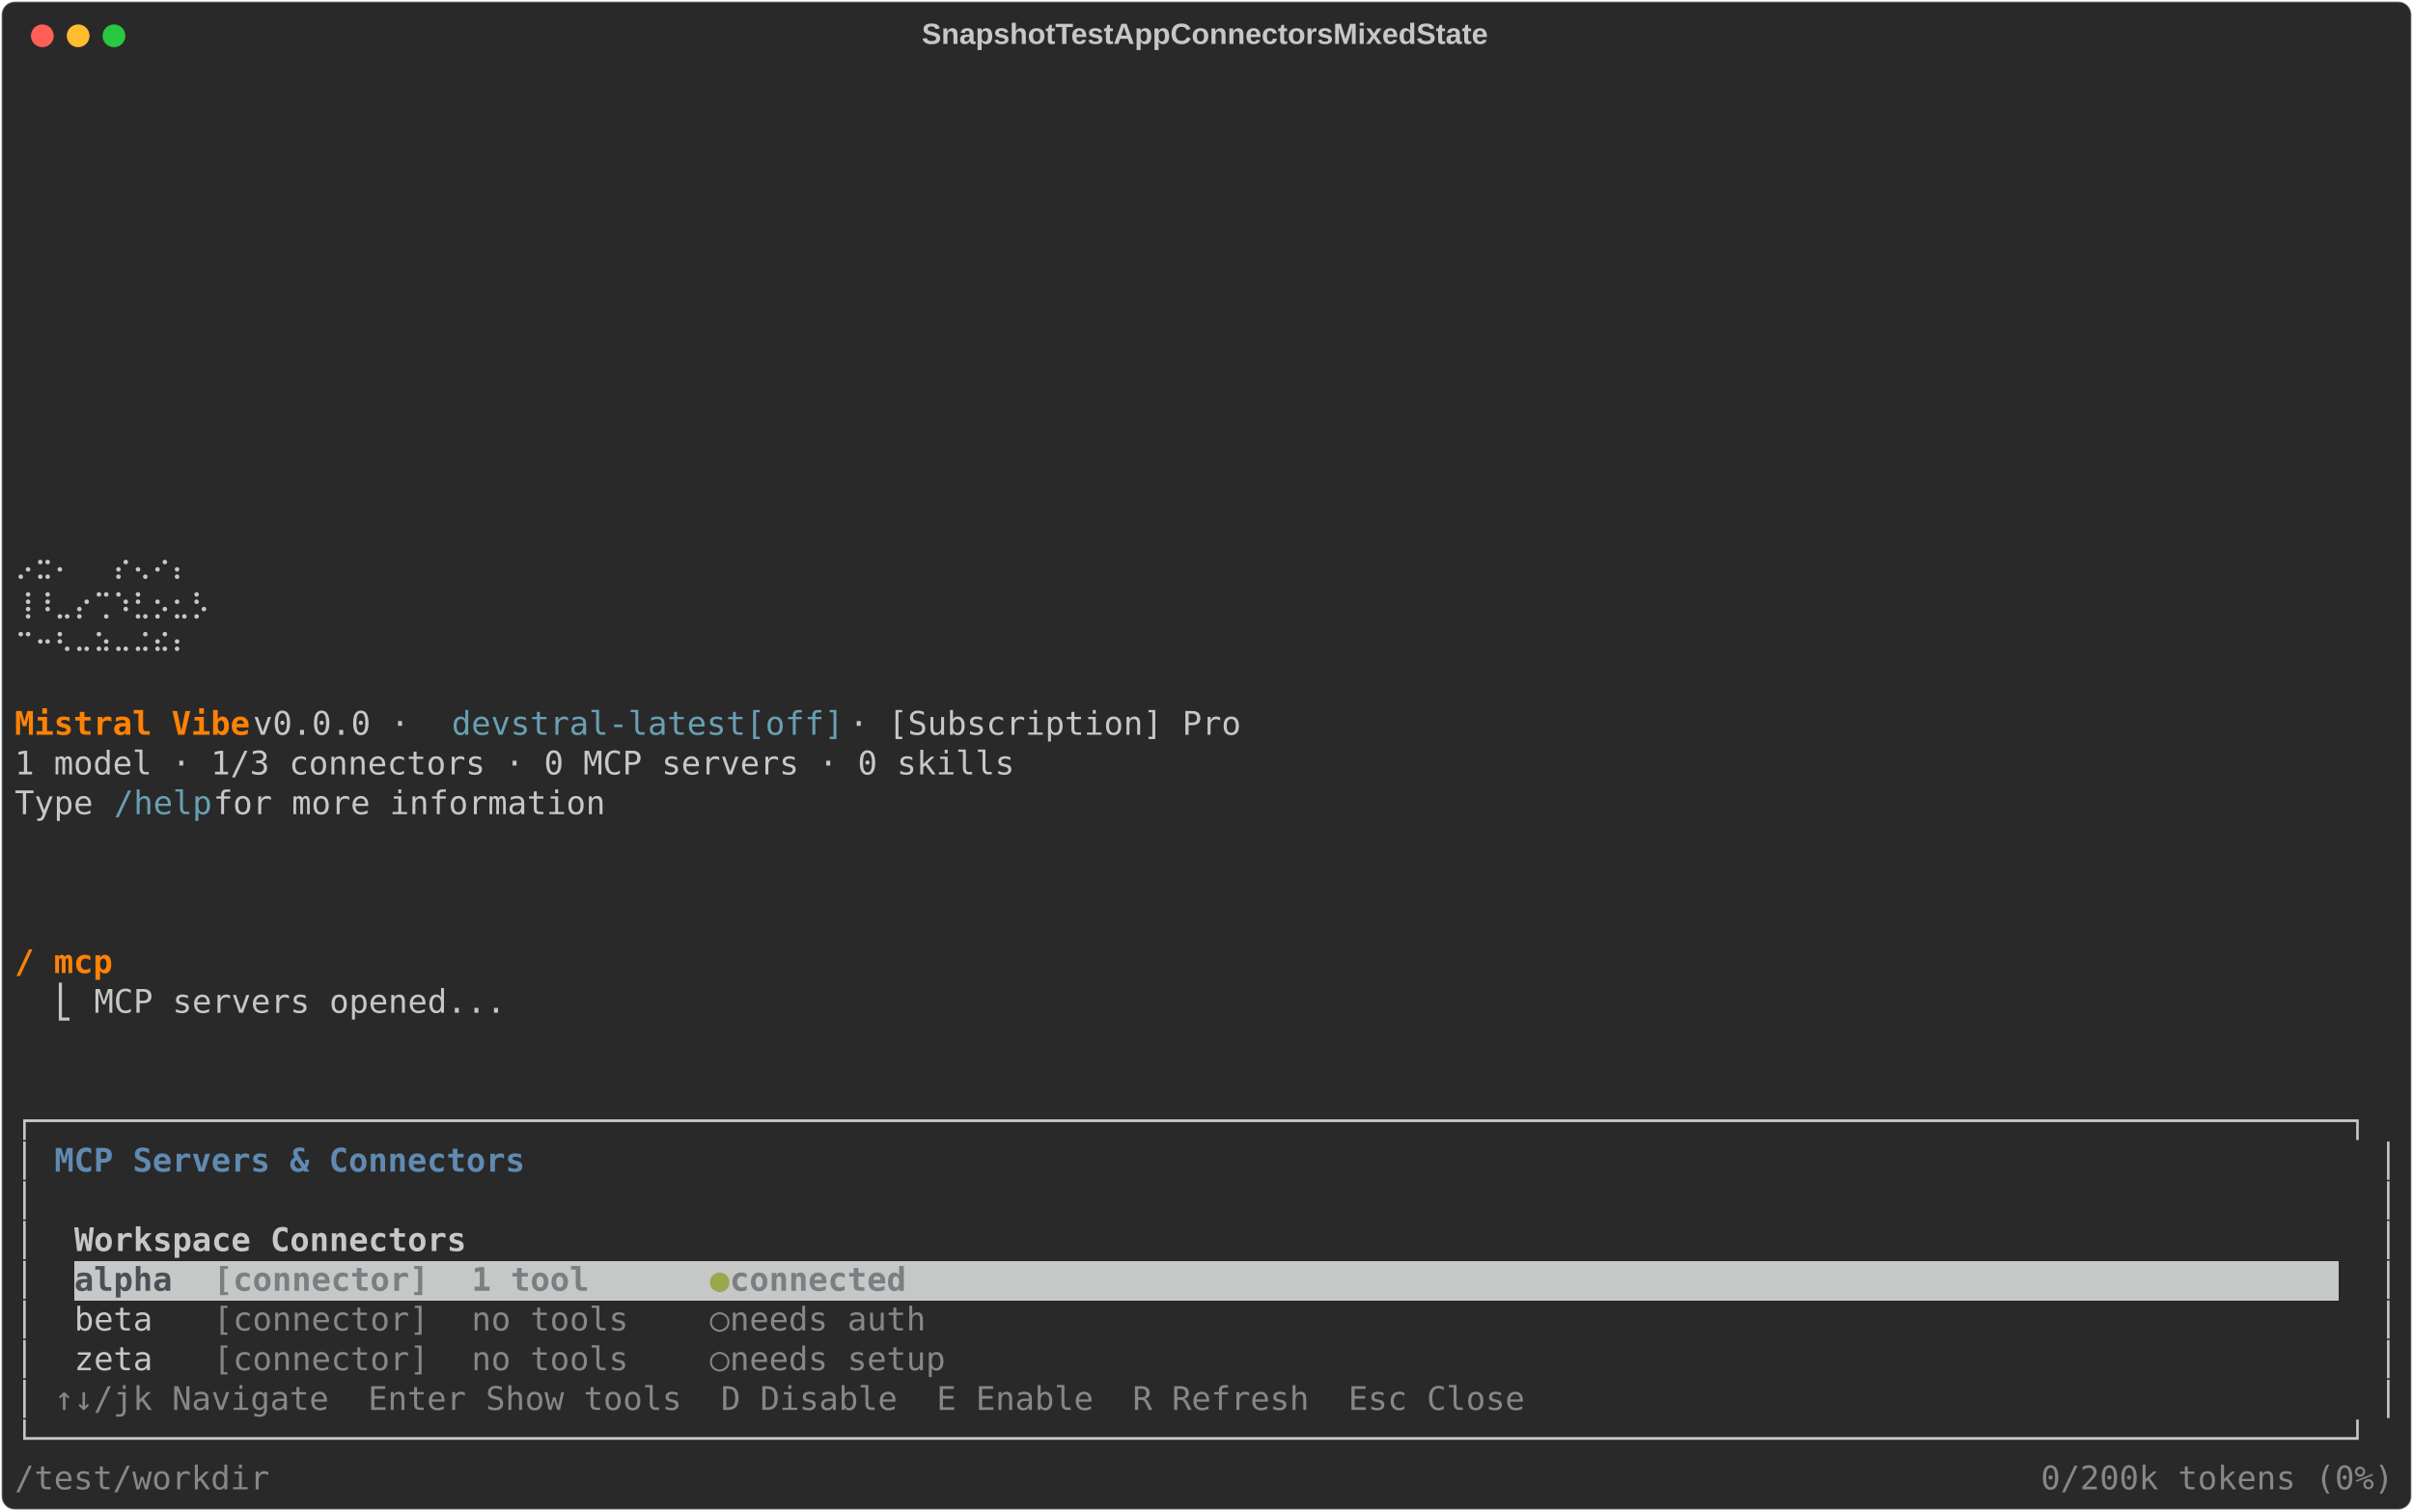
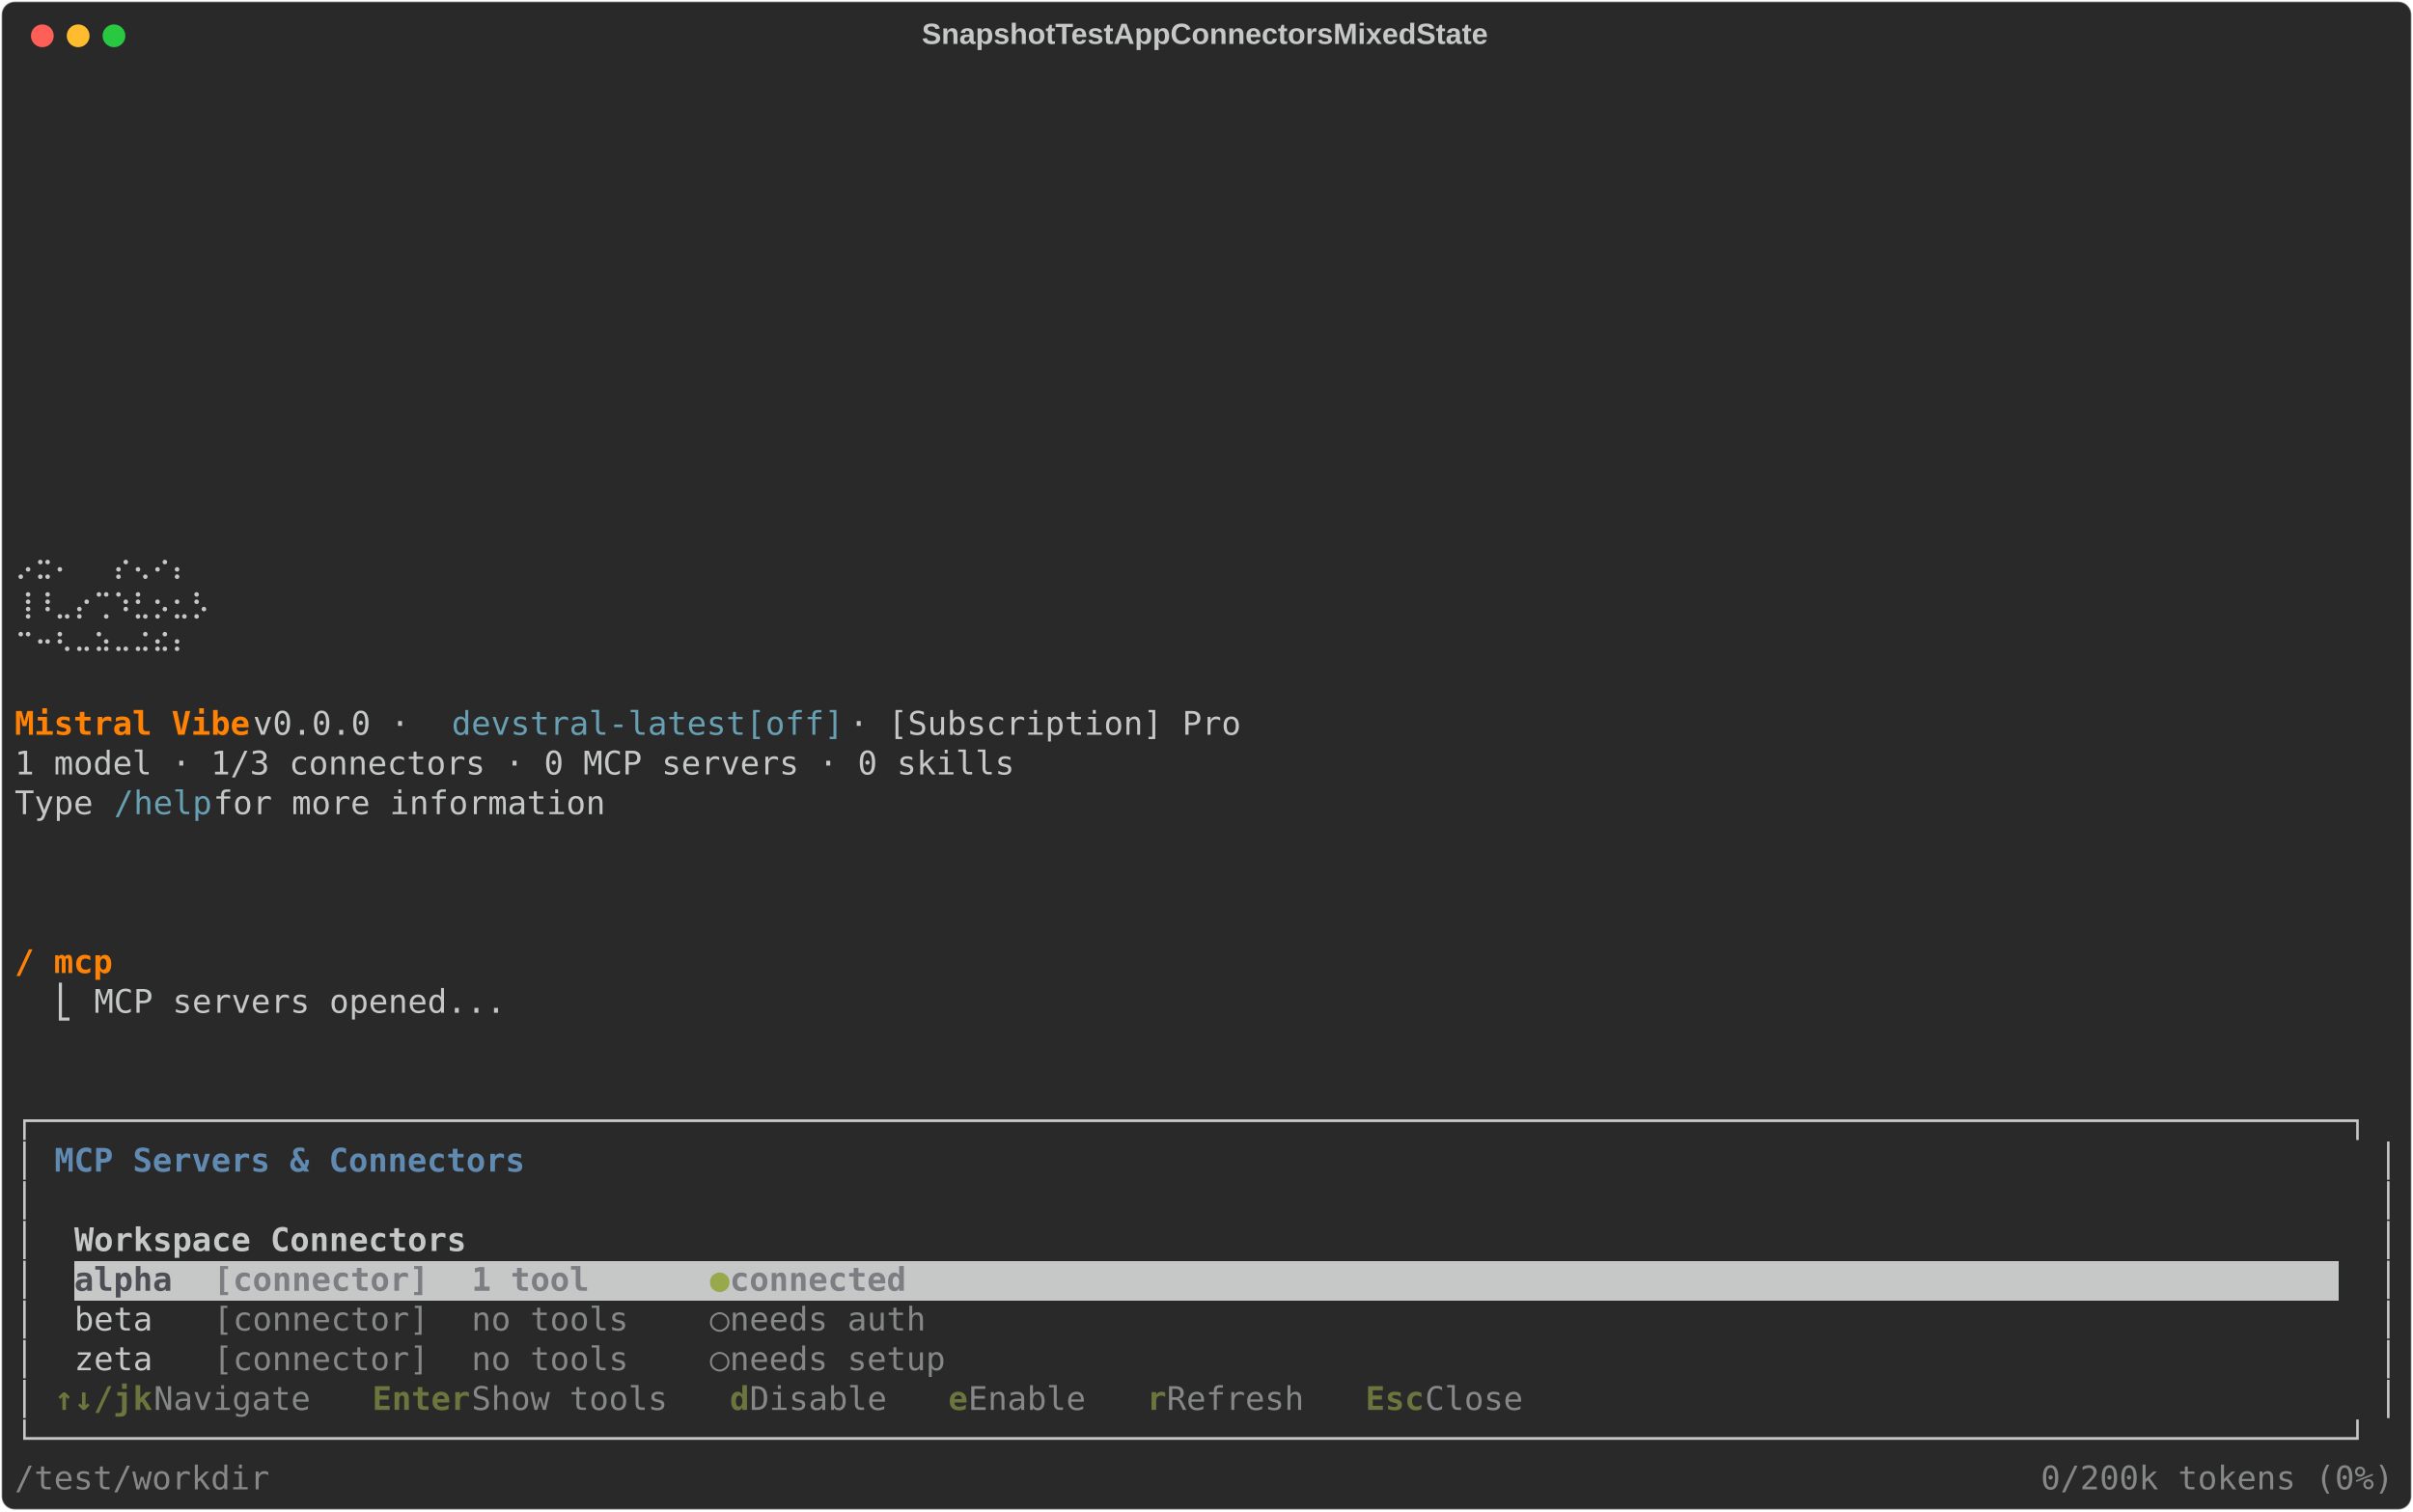
<svg xmlns="http://www.w3.org/2000/svg" class="rich-terminal" viewBox="0 0 1482 928.4">
  <style>

    @font-face {
        font-family: "Fira Code";
        src: local("FiraCode-Regular"),
                url("https://cdnjs.cloudflare.com/ajax/libs/firacode/6.2.0/woff2/FiraCode-Regular.woff2") format("woff2"),
                url("https://cdnjs.cloudflare.com/ajax/libs/firacode/6.2.0/woff/FiraCode-Regular.woff") format("woff");
        font-style: normal;
        font-weight: 400;
    }
    @font-face {
        font-family: "Fira Code";
        src: local("FiraCode-Bold"),
                url("https://cdnjs.cloudflare.com/ajax/libs/firacode/6.2.0/woff2/FiraCode-Bold.woff2") format("woff2"),
                url("https://cdnjs.cloudflare.com/ajax/libs/firacode/6.2.0/woff/FiraCode-Bold.woff") format("woff");
        font-style: bold;
        font-weight: 700;
    }

    .terminal-matrix {
        font-family: Fira Code, monospace;
        font-size: 20px;
        line-height: 24.4px;
        font-variant-east-asian: full-width;
    }

    .terminal-title {
        font-size: 18px;
        font-weight: bold;
        font-family: arial;
    }

    .terminal-r1 { fill: #c5c8c6 }
.terminal-r2 { fill: #ff8205;font-weight: bold }
.terminal-r3 { fill: #68a0b3 }
.terminal-r4 { fill: #608ab1;font-weight: bold }
.terminal-r5 { fill: #c5c8c6;font-weight: bold }
.terminal-r6 { fill: #4b4e55;font-weight: bold }
.terminal-r7 { fill: #7b7e82;font-weight: bold }
.terminal-r8 { fill: #98a84b;font-weight: bold }
.terminal-r9 { fill: #868887 }
+ .terminal-r10 { fill: #6b753d;font-weight: bold }
    </style>
  <defs>
    <clipPath id="terminal-clip-terminal">
      <rect x="0" y="0" width="1463.0" height="877.4" />
    </clipPath>
    <clipPath id="terminal-line-0">
      <rect x="0" y="1.5" width="1464" height="24.65" />
    </clipPath>
    <clipPath id="terminal-line-1">
      <rect x="0" y="25.9" width="1464" height="24.65" />
    </clipPath>
    <clipPath id="terminal-line-2">
      <rect x="0" y="50.3" width="1464" height="24.65" />
    </clipPath>
    <clipPath id="terminal-line-3">
      <rect x="0" y="74.7" width="1464" height="24.65" />
    </clipPath>
    <clipPath id="terminal-line-4">
      <rect x="0" y="99.1" width="1464" height="24.65" />
    </clipPath>
    <clipPath id="terminal-line-5">
      <rect x="0" y="123.5" width="1464" height="24.65" />
    </clipPath>
    <clipPath id="terminal-line-6">
      <rect x="0" y="147.9" width="1464" height="24.65" />
    </clipPath>
    <clipPath id="terminal-line-7">
      <rect x="0" y="172.3" width="1464" height="24.65" />
    </clipPath>
    <clipPath id="terminal-line-8">
      <rect x="0" y="196.7" width="1464" height="24.65" />
    </clipPath>
    <clipPath id="terminal-line-9">
      <rect x="0" y="221.1" width="1464" height="24.65" />
    </clipPath>
    <clipPath id="terminal-line-10">
      <rect x="0" y="245.5" width="1464" height="24.65" />
    </clipPath>
    <clipPath id="terminal-line-11">
      <rect x="0" y="269.9" width="1464" height="24.65" />
    </clipPath>
    <clipPath id="terminal-line-12">
      <rect x="0" y="294.3" width="1464" height="24.65" />
    </clipPath>
    <clipPath id="terminal-line-13">
      <rect x="0" y="318.7" width="1464" height="24.65" />
    </clipPath>
    <clipPath id="terminal-line-14">
      <rect x="0" y="343.1" width="1464" height="24.65" />
    </clipPath>
    <clipPath id="terminal-line-15">
      <rect x="0" y="367.5" width="1464" height="24.65" />
    </clipPath>
    <clipPath id="terminal-line-16">
      <rect x="0" y="391.9" width="1464" height="24.65" />
    </clipPath>
    <clipPath id="terminal-line-17">
      <rect x="0" y="416.3" width="1464" height="24.65" />
    </clipPath>
    <clipPath id="terminal-line-18">
      <rect x="0" y="440.7" width="1464" height="24.65" />
    </clipPath>
    <clipPath id="terminal-line-19">
      <rect x="0" y="465.1" width="1464" height="24.65" />
    </clipPath>
    <clipPath id="terminal-line-20">
      <rect x="0" y="489.5" width="1464" height="24.65" />
    </clipPath>
    <clipPath id="terminal-line-21">
      <rect x="0" y="513.9" width="1464" height="24.65" />
    </clipPath>
    <clipPath id="terminal-line-22">
      <rect x="0" y="538.3" width="1464" height="24.65" />
    </clipPath>
    <clipPath id="terminal-line-23">
      <rect x="0" y="562.7" width="1464" height="24.65" />
    </clipPath>
    <clipPath id="terminal-line-24">
      <rect x="0" y="587.1" width="1464" height="24.65" />
    </clipPath>
    <clipPath id="terminal-line-25">
      <rect x="0" y="611.5" width="1464" height="24.65" />
    </clipPath>
    <clipPath id="terminal-line-26">
      <rect x="0" y="635.9" width="1464" height="24.65" />
    </clipPath>
    <clipPath id="terminal-line-27">
      <rect x="0" y="660.3" width="1464" height="24.65" />
    </clipPath>
    <clipPath id="terminal-line-28">
      <rect x="0" y="684.7" width="1464" height="24.65" />
    </clipPath>
    <clipPath id="terminal-line-29">
      <rect x="0" y="709.1" width="1464" height="24.65" />
    </clipPath>
    <clipPath id="terminal-line-30">
      <rect x="0" y="733.5" width="1464" height="24.65" />
    </clipPath>
    <clipPath id="terminal-line-31">
      <rect x="0" y="757.9" width="1464" height="24.65" />
    </clipPath>
    <clipPath id="terminal-line-32">
      <rect x="0" y="782.3" width="1464" height="24.65" />
    </clipPath>
    <clipPath id="terminal-line-33">
      <rect x="0" y="806.7" width="1464" height="24.65" />
    </clipPath>
    <clipPath id="terminal-line-34">
      <rect x="0" y="831.1" width="1464" height="24.65" />
    </clipPath>
  </defs>
  <rect fill="#292929" stroke="rgba(255,255,255,0.35)" stroke-width="1" x="1" y="1" width="1480" height="926.4" rx="8" />
  <text class="terminal-title" fill="#c5c8c6" text-anchor="middle" x="740" y="27">SnapshotTestAppConnectorsMixedState</text>
  <g transform="translate(26,22)">
    <circle cx="0" cy="0" r="7" fill="#ff5f57" />
    <circle cx="22" cy="0" r="7" fill="#febc2e" />
    <circle cx="44" cy="0" r="7" fill="#28c840" />
  </g>
  <g transform="translate(9, 41)" clip-path="url(#terminal-clip-terminal)">
    <rect fill="#c5c8c6" x="36.6" y="733.5" width="85.4" height="24.65" shape-rendering="crispEdges" />
    <rect fill="#c5c8c6" x="122" y="733.5" width="158.6" height="24.65" shape-rendering="crispEdges" />
    <rect fill="#c5c8c6" x="280.6" y="733.5" width="122" height="24.65" shape-rendering="crispEdges" />
    <rect fill="#c5c8c6" x="402.6" y="733.5" width="24.4" height="24.65" shape-rendering="crispEdges" />
    <rect fill="#c5c8c6" x="427" y="733.5" width="12.2" height="24.65" shape-rendering="crispEdges" />
    <rect fill="#c5c8c6" x="439.2" y="733.5" width="122" height="24.65" shape-rendering="crispEdges" />
    <rect fill="#c5c8c6" x="561.2" y="733.5" width="866.2" height="24.65" shape-rendering="crispEdges" />
    <g class="terminal-matrix">
      <text class="terminal-r1" x="1464" y="20" textLength="12.2" clip-path="url(#terminal-line-0)">
</text>
      <text class="terminal-r1" x="1464" y="44.4" textLength="12.2" clip-path="url(#terminal-line-1)">
</text>
      <text class="terminal-r1" x="1464" y="68.8" textLength="12.2" clip-path="url(#terminal-line-2)">
</text>
      <text class="terminal-r1" x="1464" y="93.2" textLength="12.2" clip-path="url(#terminal-line-3)">
</text>
      <text class="terminal-r1" x="1464" y="117.6" textLength="12.2" clip-path="url(#terminal-line-4)">
</text>
      <text class="terminal-r1" x="1464" y="142" textLength="12.2" clip-path="url(#terminal-line-5)">
</text>
      <text class="terminal-r1" x="1464" y="166.4" textLength="12.2" clip-path="url(#terminal-line-6)">
</text>
      <text class="terminal-r1" x="1464" y="190.8" textLength="12.2" clip-path="url(#terminal-line-7)">
</text>
      <text class="terminal-r1" x="1464" y="215.2" textLength="12.2" clip-path="url(#terminal-line-8)">
</text>
      <text class="terminal-r1" x="1464" y="239.6" textLength="12.2" clip-path="url(#terminal-line-9)">
</text>
      <text class="terminal-r1" x="1464" y="264" textLength="12.2" clip-path="url(#terminal-line-10)">
</text>
      <text class="terminal-r1" x="1464" y="288.4" textLength="12.2" clip-path="url(#terminal-line-11)">
</text>
      <text class="terminal-r1" x="0" y="312.8" textLength="134.2" clip-path="url(#terminal-line-12)">  ⡠⣒⠄  ⡔⢄⠔⡄</text>
      <text class="terminal-r1" x="1464" y="312.8" textLength="12.2" clip-path="url(#terminal-line-12)">
</text>
      <text class="terminal-r1" x="0" y="337.2" textLength="134.2" clip-path="url(#terminal-line-13)"> ⢸⠸⣀⡔⢉⠱⣃⡢⣂⡣</text>
      <text class="terminal-r1" x="1464" y="337.2" textLength="12.2" clip-path="url(#terminal-line-13)">
</text>
      <text class="terminal-r1" x="0" y="361.6" textLength="134.2" clip-path="url(#terminal-line-14)">  ⠉⠒⠣⠤⠵⠤⠬⠮⠆</text>
      <text class="terminal-r1" x="1464" y="361.6" textLength="12.2" clip-path="url(#terminal-line-14)">
</text>
      <text class="terminal-r1" x="1464" y="386" textLength="12.2" clip-path="url(#terminal-line-15)">
</text>
      <text class="terminal-r2" x="0" y="410.4" textLength="146.4" clip-path="url(#terminal-line-16)">Mistral Vibe</text>
      <text class="terminal-r1" x="146.4" y="410.4" textLength="122" clip-path="url(#terminal-line-16)"> v0.0.0 · </text>
      <text class="terminal-r3" x="268.4" y="410.4" textLength="244" clip-path="url(#terminal-line-16)">devstral-latest[off]</text>
      <text class="terminal-r1" x="512.4" y="410.4" textLength="256.2" clip-path="url(#terminal-line-16)"> · [Subscription] Pro</text>
      <text class="terminal-r1" x="1464" y="410.4" textLength="12.2" clip-path="url(#terminal-line-16)">
</text>
      <text class="terminal-r1" x="0" y="434.8" textLength="622.2" clip-path="url(#terminal-line-17)">1 model · 1/3 connectors · 0 MCP servers · 0 skills</text>
      <text class="terminal-r1" x="1464" y="434.8" textLength="12.2" clip-path="url(#terminal-line-17)">
</text>
      <text class="terminal-r1" x="0" y="459.2" textLength="61" clip-path="url(#terminal-line-18)">Type </text>
      <text class="terminal-r3" x="61" y="459.2" textLength="61" clip-path="url(#terminal-line-18)">/help</text>
      <text class="terminal-r1" x="122" y="459.2" textLength="256.2" clip-path="url(#terminal-line-18)"> for more information</text>
      <text class="terminal-r1" x="1464" y="459.2" textLength="12.2" clip-path="url(#terminal-line-18)">
</text>
      <text class="terminal-r1" x="1464" y="483.6" textLength="12.2" clip-path="url(#terminal-line-19)">
</text>
      <text class="terminal-r1" x="1464" y="508" textLength="12.2" clip-path="url(#terminal-line-20)">
</text>
      <text class="terminal-r1" x="1464" y="532.4" textLength="12.2" clip-path="url(#terminal-line-21)">
</text>
      <text class="terminal-r2" x="0" y="556.8" textLength="61" clip-path="url(#terminal-line-22)">/ mcp</text>
      <text class="terminal-r1" x="1464" y="556.8" textLength="12.2" clip-path="url(#terminal-line-22)">
</text>
      <text class="terminal-r1" x="24.4" y="581.2" textLength="12.2" clip-path="url(#terminal-line-23)">⎣</text>
      <text class="terminal-r1" x="48.8" y="581.2" textLength="256.2" clip-path="url(#terminal-line-23)">MCP servers opened...</text>
      <text class="terminal-r1" x="1464" y="581.2" textLength="12.2" clip-path="url(#terminal-line-23)">
</text>
      <text class="terminal-r1" x="1464" y="605.6" textLength="12.2" clip-path="url(#terminal-line-24)">
</text>
      <text class="terminal-r1" x="1464" y="630" textLength="12.2" clip-path="url(#terminal-line-25)">
</text>
      <text class="terminal-r1" x="0" y="654.4" textLength="1464" clip-path="url(#terminal-line-26)">┌──────────────────────────────────────────────────────────────────────────────────────────────────────────────────────┐</text>
      <text class="terminal-r1" x="1464" y="654.4" textLength="12.2" clip-path="url(#terminal-line-26)">
</text>
      <text class="terminal-r1" x="0" y="678.8" textLength="12.2" clip-path="url(#terminal-line-27)">│</text>
      <text class="terminal-r4" x="24.4" y="678.8" textLength="292.8" clip-path="url(#terminal-line-27)">MCP Servers &amp; Connectors</text>
      <text class="terminal-r1" x="1451.8" y="678.8" textLength="12.2" clip-path="url(#terminal-line-27)">│</text>
      <text class="terminal-r1" x="1464" y="678.8" textLength="12.2" clip-path="url(#terminal-line-27)">
</text>
      <text class="terminal-r1" x="0" y="703.2" textLength="12.2" clip-path="url(#terminal-line-28)">│</text>
      <text class="terminal-r1" x="1451.8" y="703.2" textLength="12.2" clip-path="url(#terminal-line-28)">│</text>
      <text class="terminal-r1" x="1464" y="703.2" textLength="12.2" clip-path="url(#terminal-line-28)">
</text>
      <text class="terminal-r1" x="0" y="727.6" textLength="12.2" clip-path="url(#terminal-line-29)">│</text>
      <text class="terminal-r5" x="36.6" y="727.6" textLength="244" clip-path="url(#terminal-line-29)">Workspace Connectors</text>
      <text class="terminal-r1" x="1451.8" y="727.6" textLength="12.2" clip-path="url(#terminal-line-29)">│</text>
      <text class="terminal-r1" x="1464" y="727.6" textLength="12.2" clip-path="url(#terminal-line-29)">
</text>
      <text class="terminal-r1" x="0" y="752" textLength="12.2" clip-path="url(#terminal-line-30)">│</text>
      <text class="terminal-r6" x="36.6" y="752" textLength="85.4" clip-path="url(#terminal-line-30)">  alpha</text>
      <text class="terminal-r7" x="122" y="752" textLength="158.6" clip-path="url(#terminal-line-30)">  [connector]</text>
      <text class="terminal-r7" x="280.6" y="752" textLength="122" clip-path="url(#terminal-line-30)">  1 tool  </text>
      <text class="terminal-r8" x="427" y="752" textLength="12.2" clip-path="url(#terminal-line-30)">●</text>
      <text class="terminal-r7" x="439.2" y="752" textLength="122" clip-path="url(#terminal-line-30)"> connected</text>
      <text class="terminal-r1" x="1451.8" y="752" textLength="12.2" clip-path="url(#terminal-line-30)">│</text>
      <text class="terminal-r1" x="1464" y="752" textLength="12.2" clip-path="url(#terminal-line-30)">
</text>
      <text class="terminal-r1" x="0" y="776.4" textLength="12.2" clip-path="url(#terminal-line-31)">│</text>
      <text class="terminal-r1" x="36.6" y="776.4" textLength="85.4" clip-path="url(#terminal-line-31)">  beta </text>
      <text class="terminal-r9" x="122" y="776.4" textLength="158.6" clip-path="url(#terminal-line-31)">  [connector]</text>
      <text class="terminal-r9" x="280.6" y="776.4" textLength="122" clip-path="url(#terminal-line-31)">  no tools</text>
      <text class="terminal-r9" x="427" y="776.4" textLength="12.2" clip-path="url(#terminal-line-31)">○</text>
      <text class="terminal-r9" x="439.2" y="776.4" textLength="134.2" clip-path="url(#terminal-line-31)"> needs auth</text>
      <text class="terminal-r1" x="1451.8" y="776.4" textLength="12.2" clip-path="url(#terminal-line-31)">│</text>
      <text class="terminal-r1" x="1464" y="776.4" textLength="12.2" clip-path="url(#terminal-line-31)">
</text>
      <text class="terminal-r1" x="0" y="800.8" textLength="12.2" clip-path="url(#terminal-line-32)">│</text>
      <text class="terminal-r1" x="36.6" y="800.8" textLength="85.4" clip-path="url(#terminal-line-32)">  zeta </text>
      <text class="terminal-r9" x="122" y="800.8" textLength="158.6" clip-path="url(#terminal-line-32)">  [connector]</text>
      <text class="terminal-r9" x="280.6" y="800.8" textLength="122" clip-path="url(#terminal-line-32)">  no tools</text>
      <text class="terminal-r9" x="427" y="800.8" textLength="12.2" clip-path="url(#terminal-line-32)">○</text>
      <text class="terminal-r9" x="439.2" y="800.8" textLength="146.4" clip-path="url(#terminal-line-32)"> needs setup</text>
      <text class="terminal-r1" x="1451.8" y="800.8" textLength="12.2" clip-path="url(#terminal-line-32)">│</text>
      <text class="terminal-r1" x="1464" y="800.8" textLength="12.2" clip-path="url(#terminal-line-32)">
</text>
      <text class="terminal-r1" x="0" y="825.2" textLength="12.2" clip-path="url(#terminal-line-33)">│</text>
-       <text class="terminal-r9" x="24.4" y="825.2" textLength="915" clip-path="url(#terminal-line-33)">↑↓/jk Navigate  Enter Show tools  D Disable  E Enable  R Refresh  Esc Close</text>
+       <text class="terminal-r10" x="24.4" y="825.2" textLength="61" clip-path="url(#terminal-line-33)">↑↓/jk</text>
+       <text class="terminal-r9" x="85.4" y="825.2" textLength="134.2" clip-path="url(#terminal-line-33)"> Navigate  </text>
+       <text class="terminal-r10" x="219.6" y="825.2" textLength="61" clip-path="url(#terminal-line-33)">Enter</text>
+       <text class="terminal-r9" x="280.6" y="825.2" textLength="158.6" clip-path="url(#terminal-line-33)"> Show tools  </text>
+       <text class="terminal-r10" x="439.2" y="825.2" textLength="12.2" clip-path="url(#terminal-line-33)">d</text>
+       <text class="terminal-r9" x="451.4" y="825.2" textLength="122" clip-path="url(#terminal-line-33)"> Disable  </text>
+       <text class="terminal-r10" x="573.4" y="825.2" textLength="12.2" clip-path="url(#terminal-line-33)">e</text>
+       <text class="terminal-r9" x="585.6" y="825.2" textLength="109.8" clip-path="url(#terminal-line-33)"> Enable  </text>
+       <text class="terminal-r10" x="695.4" y="825.2" textLength="12.2" clip-path="url(#terminal-line-33)">r</text>
+       <text class="terminal-r9" x="707.6" y="825.2" textLength="122" clip-path="url(#terminal-line-33)"> Refresh  </text>
+       <text class="terminal-r10" x="829.6" y="825.2" textLength="36.6" clip-path="url(#terminal-line-33)">Esc</text>
+       <text class="terminal-r9" x="866.2" y="825.2" textLength="73.2" clip-path="url(#terminal-line-33)"> Close</text>
      <text class="terminal-r1" x="1451.8" y="825.2" textLength="12.2" clip-path="url(#terminal-line-33)">│</text>
      <text class="terminal-r1" x="1464" y="825.2" textLength="12.2" clip-path="url(#terminal-line-33)">
</text>
      <text class="terminal-r1" x="0" y="849.6" textLength="1464" clip-path="url(#terminal-line-34)">└──────────────────────────────────────────────────────────────────────────────────────────────────────────────────────┘</text>
      <text class="terminal-r1" x="1464" y="849.6" textLength="12.2" clip-path="url(#terminal-line-34)">
</text>
      <text class="terminal-r9" x="0" y="874" textLength="158.6" clip-path="url(#terminal-line-35)">/test/workdir</text>
      <text class="terminal-r9" x="1244.4" y="874" textLength="219.6" clip-path="url(#terminal-line-35)">0/200k tokens (0%)</text>
    </g>
  </g>
</svg>
